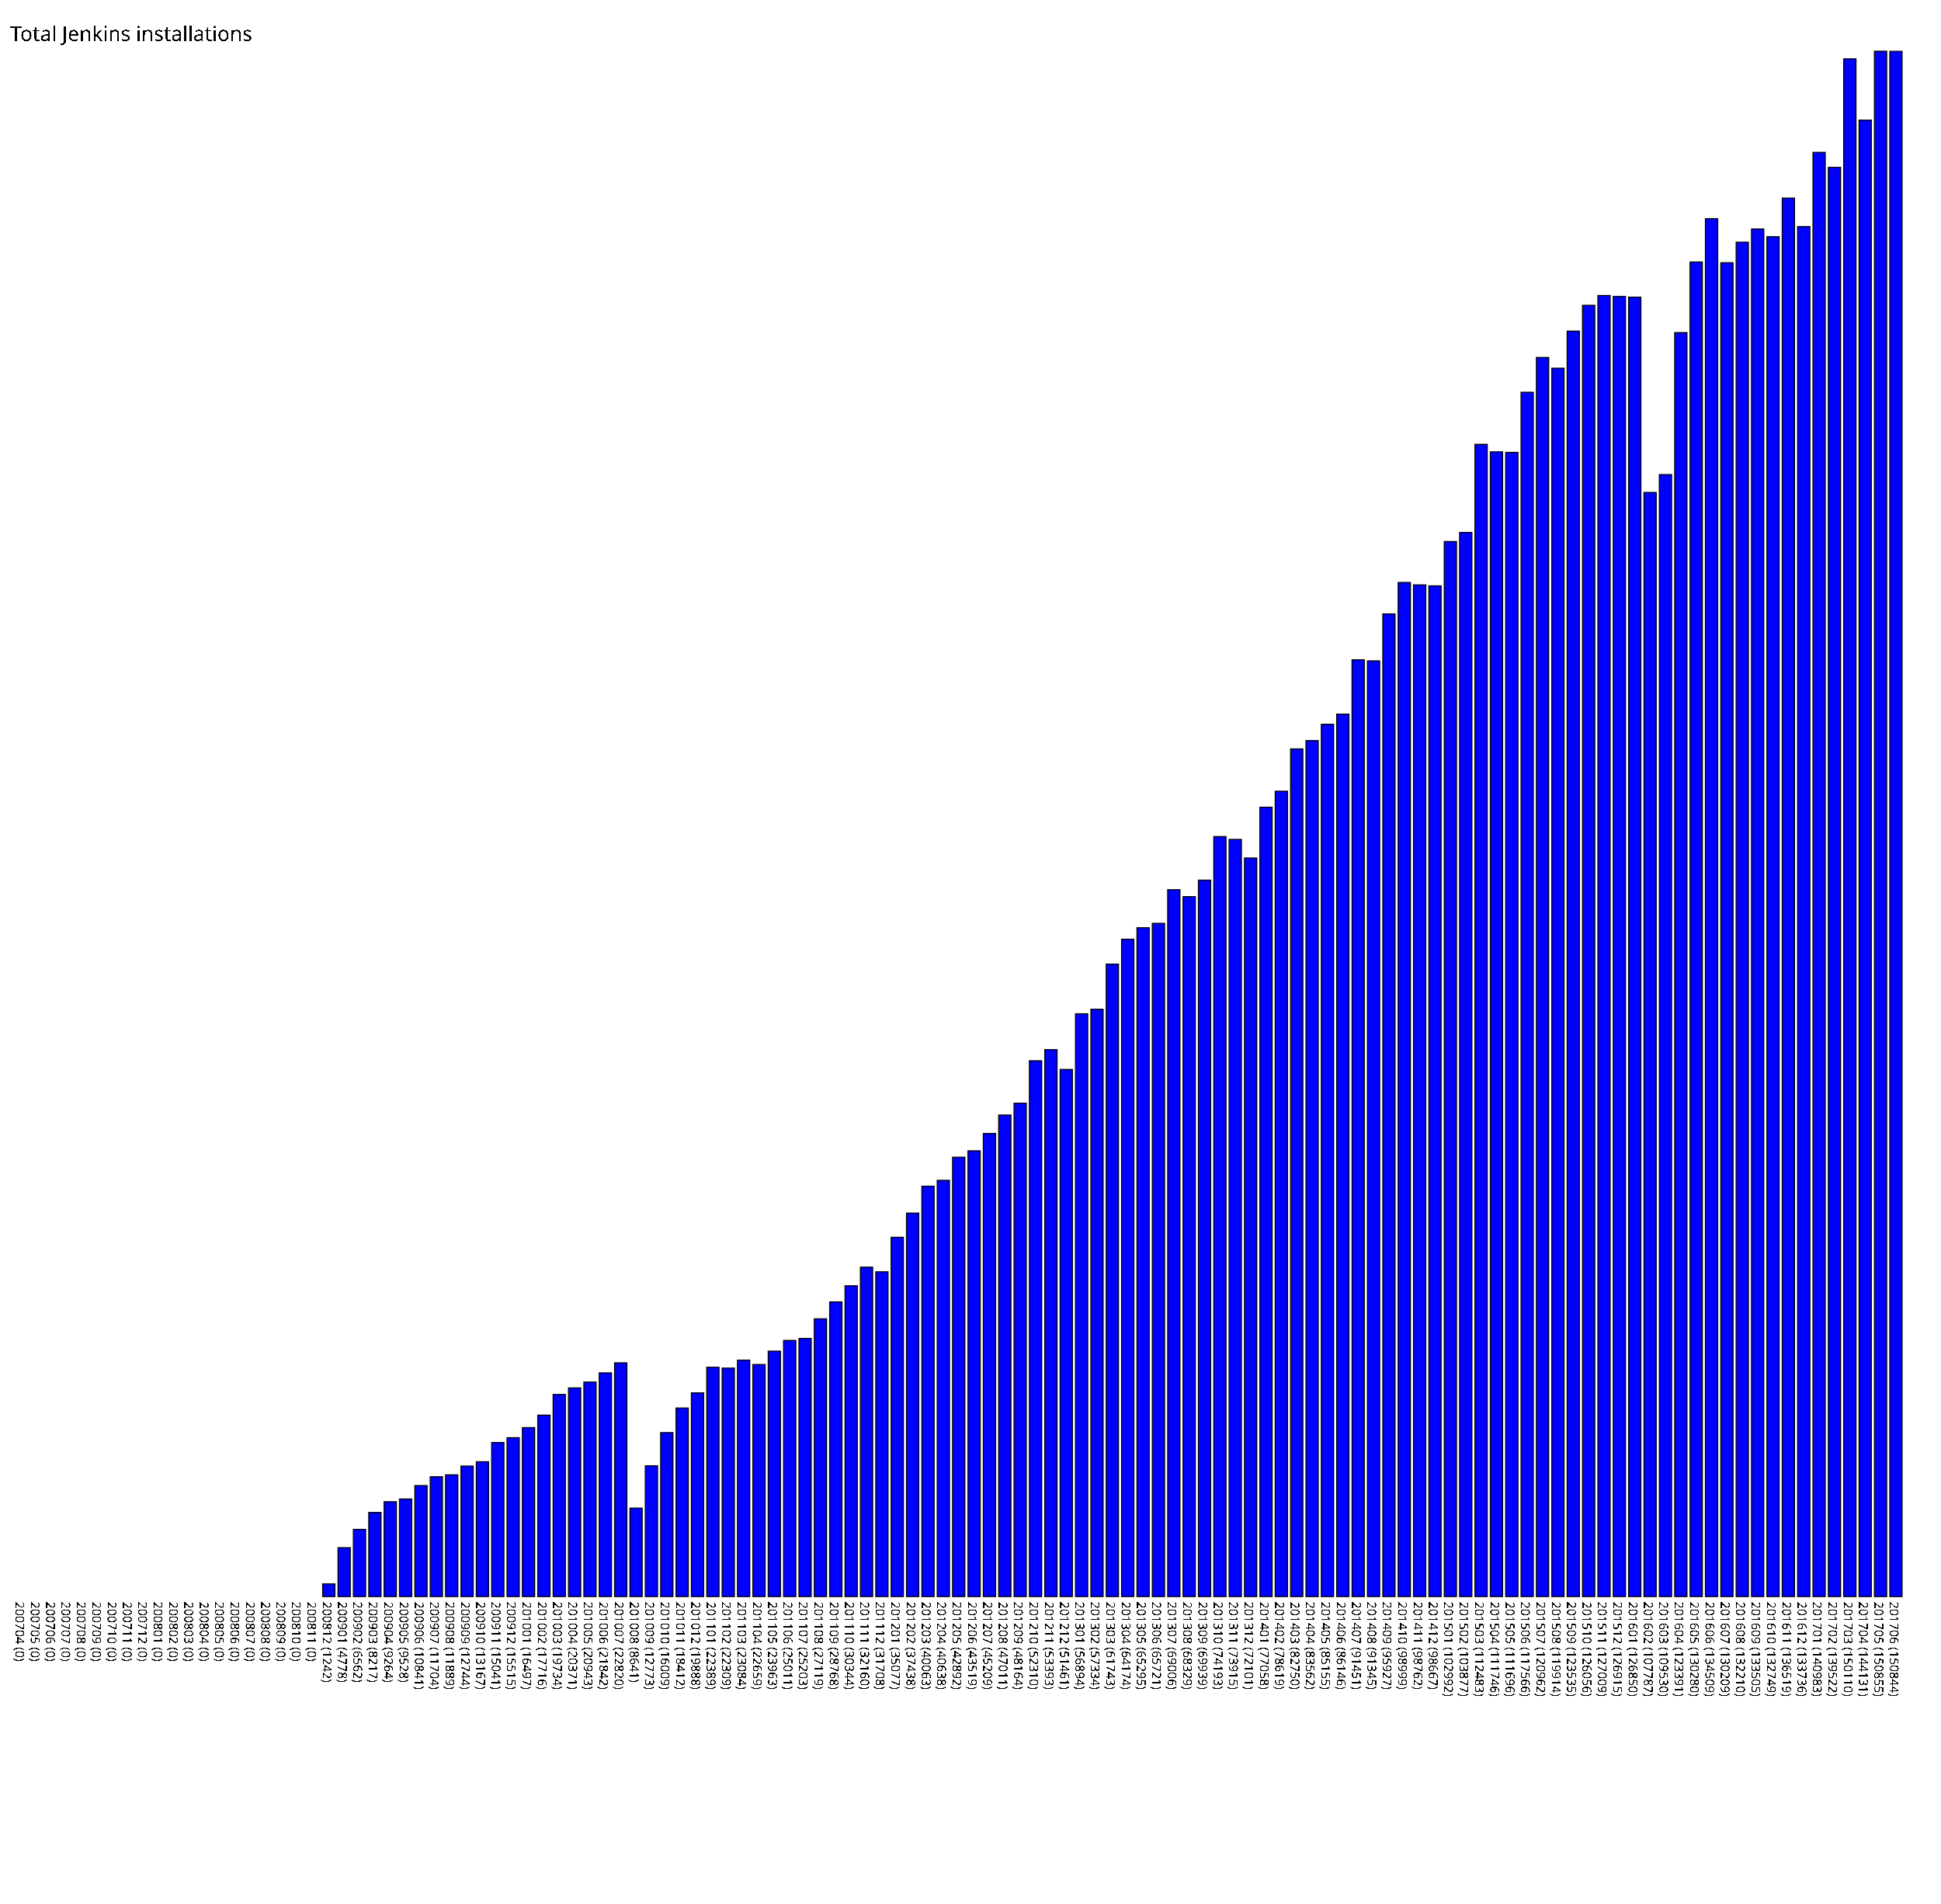
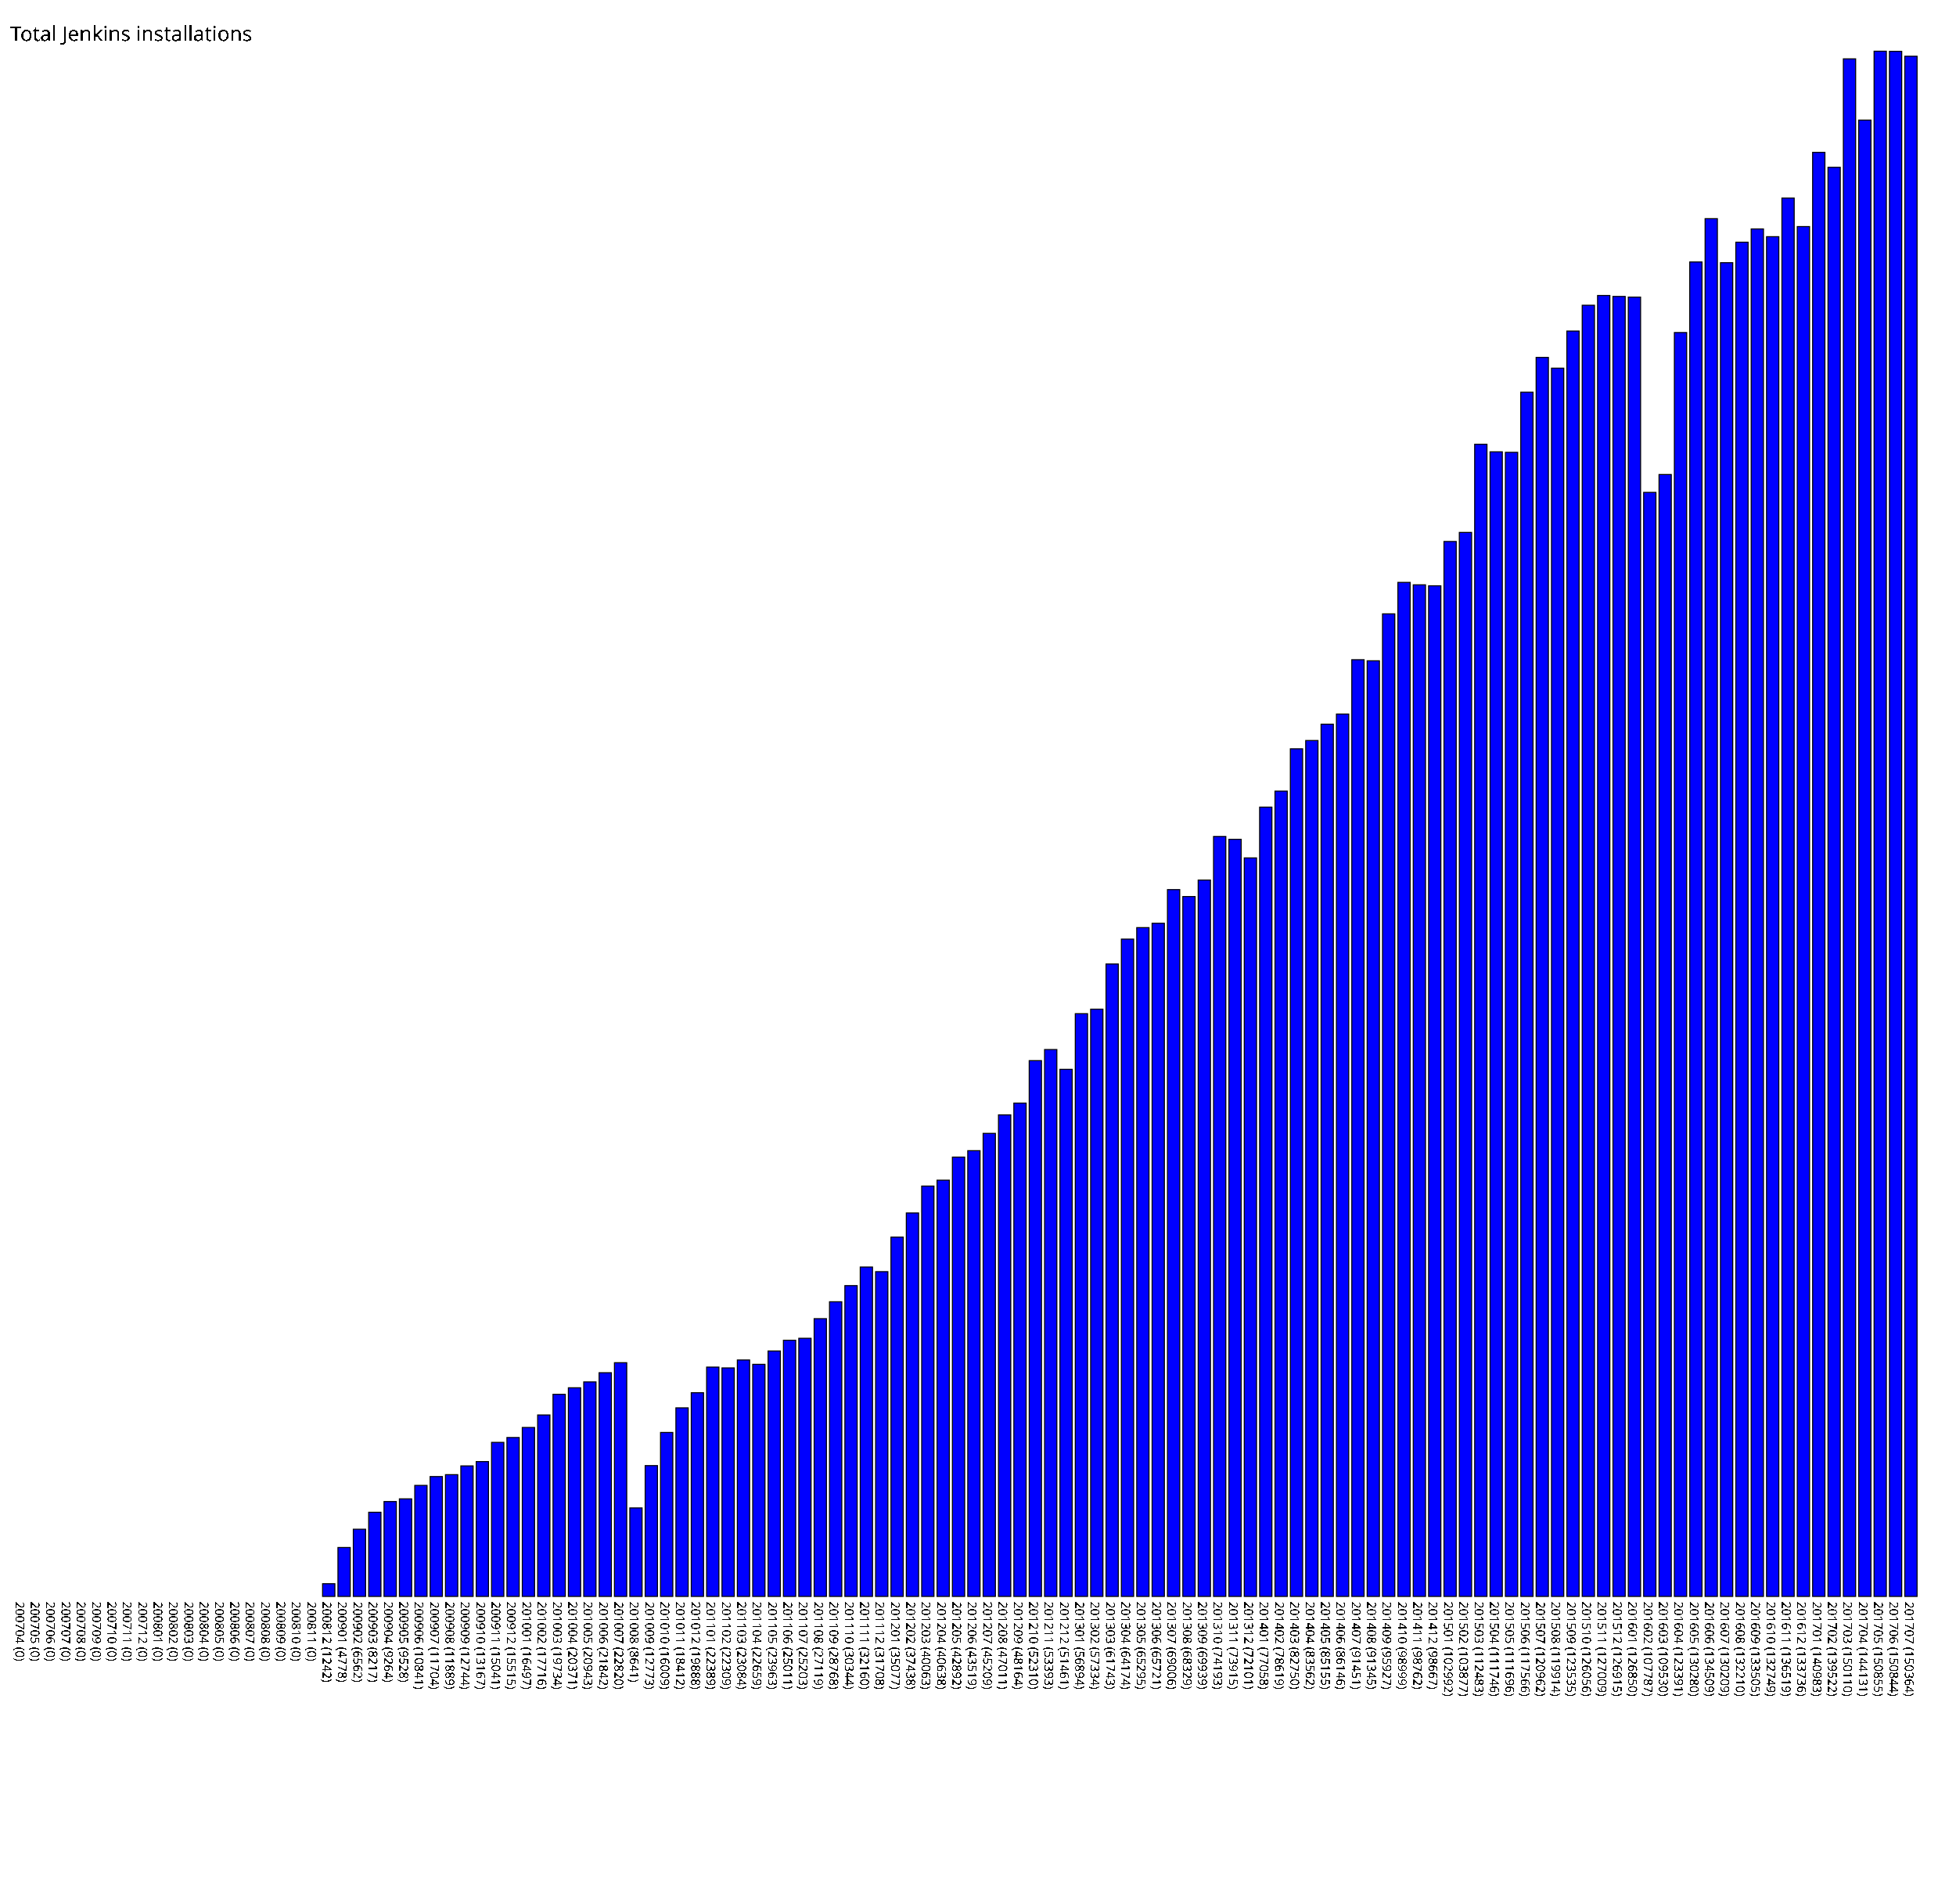
- <svg xmlns="http://www.w3.org/2000/svg" version="1.1" preserveAspectRatio="xMidYMid meet" viewBox="0 0 1895 1858.55">
+ <svg xmlns="http://www.w3.org/2000/svg" version="1.1" preserveAspectRatio="xMidYMid meet" viewBox="0 0 1910 1858.55">
  <rect fill="blue" height="0" stroke="black" width="12" x="15" y="1558.55" />
  <text x="15" y="1563.55" font-family="Tahoma" font-size="12" transform="rotate(90 15,1563.55)" text-rendering="optimizeSpeed" fill="#000000;">200704 (0)</text>
  <rect fill="blue" height="0" stroke="black" width="12" x="30" y="1558.55" />
  <text x="30" y="1563.55" font-family="Tahoma" font-size="12" transform="rotate(90 30,1563.55)" text-rendering="optimizeSpeed" fill="#000000;">200705 (0)</text>
  <rect fill="blue" height="0" stroke="black" width="12" x="45" y="1558.55" />
  <text x="45" y="1563.55" font-family="Tahoma" font-size="12" transform="rotate(90 45,1563.55)" text-rendering="optimizeSpeed" fill="#000000;">200706 (0)</text>
  <rect fill="blue" height="0" stroke="black" width="12" x="60" y="1558.55" />
  <text x="60" y="1563.55" font-family="Tahoma" font-size="12" transform="rotate(90 60,1563.55)" text-rendering="optimizeSpeed" fill="#000000;">200707 (0)</text>
  <rect fill="blue" height="0" stroke="black" width="12" x="75" y="1558.55" />
  <text x="75" y="1563.55" font-family="Tahoma" font-size="12" transform="rotate(90 75,1563.55)" text-rendering="optimizeSpeed" fill="#000000;">200708 (0)</text>
  <rect fill="blue" height="0" stroke="black" width="12" x="90" y="1558.55" />
  <text x="90" y="1563.55" font-family="Tahoma" font-size="12" transform="rotate(90 90,1563.55)" text-rendering="optimizeSpeed" fill="#000000;">200709 (0)</text>
  <rect fill="blue" height="0" stroke="black" width="12" x="105" y="1558.55" />
  <text x="105" y="1563.55" font-family="Tahoma" font-size="12" transform="rotate(90 105,1563.55)" text-rendering="optimizeSpeed" fill="#000000;">200710 (0)</text>
  <rect fill="blue" height="0" stroke="black" width="12" x="120" y="1558.55" />
  <text x="120" y="1563.55" font-family="Tahoma" font-size="12" transform="rotate(90 120,1563.55)" text-rendering="optimizeSpeed" fill="#000000;">200711 (0)</text>
  <rect fill="blue" height="0" stroke="black" width="12" x="135" y="1558.55" />
  <text x="135" y="1563.55" font-family="Tahoma" font-size="12" transform="rotate(90 135,1563.55)" text-rendering="optimizeSpeed" fill="#000000;">200712 (0)</text>
  <rect fill="blue" height="0" stroke="black" width="12" x="150" y="1558.55" />
  <text x="150" y="1563.55" font-family="Tahoma" font-size="12" transform="rotate(90 150,1563.55)" text-rendering="optimizeSpeed" fill="#000000;">200801 (0)</text>
  <rect fill="blue" height="0" stroke="black" width="12" x="165" y="1558.55" />
  <text x="165" y="1563.55" font-family="Tahoma" font-size="12" transform="rotate(90 165,1563.55)" text-rendering="optimizeSpeed" fill="#000000;">200802 (0)</text>
  <rect fill="blue" height="0" stroke="black" width="12" x="180" y="1558.55" />
  <text x="180" y="1563.55" font-family="Tahoma" font-size="12" transform="rotate(90 180,1563.55)" text-rendering="optimizeSpeed" fill="#000000;">200803 (0)</text>
  <rect fill="blue" height="0" stroke="black" width="12" x="195" y="1558.55" />
  <text x="195" y="1563.55" font-family="Tahoma" font-size="12" transform="rotate(90 195,1563.55)" text-rendering="optimizeSpeed" fill="#000000;">200804 (0)</text>
  <rect fill="blue" height="0" stroke="black" width="12" x="210" y="1558.55" />
  <text x="210" y="1563.55" font-family="Tahoma" font-size="12" transform="rotate(90 210,1563.55)" text-rendering="optimizeSpeed" fill="#000000;">200805 (0)</text>
  <rect fill="blue" height="0" stroke="black" width="12" x="225" y="1558.55" />
  <text x="225" y="1563.55" font-family="Tahoma" font-size="12" transform="rotate(90 225,1563.55)" text-rendering="optimizeSpeed" fill="#000000;">200806 (0)</text>
  <rect fill="blue" height="0" stroke="black" width="12" x="240" y="1558.55" />
  <text x="240" y="1563.55" font-family="Tahoma" font-size="12" transform="rotate(90 240,1563.55)" text-rendering="optimizeSpeed" fill="#000000;">200807 (0)</text>
  <rect fill="blue" height="0" stroke="black" width="12" x="255" y="1558.55" />
  <text x="255" y="1563.55" font-family="Tahoma" font-size="12" transform="rotate(90 255,1563.55)" text-rendering="optimizeSpeed" fill="#000000;">200808 (0)</text>
  <rect fill="blue" height="0" stroke="black" width="12" x="270" y="1558.55" />
  <text x="270" y="1563.55" font-family="Tahoma" font-size="12" transform="rotate(90 270,1563.55)" text-rendering="optimizeSpeed" fill="#000000;">200809 (0)</text>
  <rect fill="blue" height="0" stroke="black" width="12" x="285" y="1558.55" />
  <text x="285" y="1563.55" font-family="Tahoma" font-size="12" transform="rotate(90 285,1563.55)" text-rendering="optimizeSpeed" fill="#000000;">200810 (0)</text>
  <rect fill="blue" height="0" stroke="black" width="12" x="300" y="1558.55" />
  <text x="300" y="1563.55" font-family="Tahoma" font-size="12" transform="rotate(90 300,1563.55)" text-rendering="optimizeSpeed" fill="#000000;">200811 (0)</text>
  <rect fill="blue" height="12.42" stroke="black" width="12" x="315" y="1546.13" />
  <text x="315" y="1563.55" font-family="Tahoma" font-size="12" transform="rotate(90 315,1563.55)" text-rendering="optimizeSpeed" fill="#000000;">200812 (1242)</text>
  <rect fill="blue" height="47.78" stroke="black" width="12" x="330" y="1510.77" />
  <text x="330" y="1563.55" font-family="Tahoma" font-size="12" transform="rotate(90 330,1563.55)" text-rendering="optimizeSpeed" fill="#000000;">200901 (4778)</text>
  <rect fill="blue" height="65.62" stroke="black" width="12" x="345" y="1492.93" />
  <text x="345" y="1563.55" font-family="Tahoma" font-size="12" transform="rotate(90 345,1563.55)" text-rendering="optimizeSpeed" fill="#000000;">200902 (6562)</text>
  <rect fill="blue" height="82.17" stroke="black" width="12" x="360" y="1476.38" />
  <text x="360" y="1563.55" font-family="Tahoma" font-size="12" transform="rotate(90 360,1563.55)" text-rendering="optimizeSpeed" fill="#000000;">200903 (8217)</text>
  <rect fill="blue" height="92.64" stroke="black" width="12" x="375" y="1465.91" />
  <text x="375" y="1563.55" font-family="Tahoma" font-size="12" transform="rotate(90 375,1563.55)" text-rendering="optimizeSpeed" fill="#000000;">200904 (9264)</text>
  <rect fill="blue" height="95.28" stroke="black" width="12" x="390" y="1463.27" />
  <text x="390" y="1563.55" font-family="Tahoma" font-size="12" transform="rotate(90 390,1563.55)" text-rendering="optimizeSpeed" fill="#000000;">200905 (9528)</text>
  <rect fill="blue" height="108.41" stroke="black" width="12" x="405" y="1450.14" />
  <text x="405" y="1563.55" font-family="Tahoma" font-size="12" transform="rotate(90 405,1563.55)" text-rendering="optimizeSpeed" fill="#000000;">200906 (10841)</text>
  <rect fill="blue" height="117.04" stroke="black" width="12" x="420" y="1441.51" />
  <text x="420" y="1563.55" font-family="Tahoma" font-size="12" transform="rotate(90 420,1563.55)" text-rendering="optimizeSpeed" fill="#000000;">200907 (11704)</text>
  <rect fill="blue" height="118.89" stroke="black" width="12" x="435" y="1439.66" />
  <text x="435" y="1563.55" font-family="Tahoma" font-size="12" transform="rotate(90 435,1563.55)" text-rendering="optimizeSpeed" fill="#000000;">200908 (11889)</text>
  <rect fill="blue" height="127.44" stroke="black" width="12" x="450" y="1431.11" />
  <text x="450" y="1563.55" font-family="Tahoma" font-size="12" transform="rotate(90 450,1563.55)" text-rendering="optimizeSpeed" fill="#000000;">200909 (12744)</text>
  <rect fill="blue" height="131.67" stroke="black" width="12" x="465" y="1426.88" />
  <text x="465" y="1563.55" font-family="Tahoma" font-size="12" transform="rotate(90 465,1563.55)" text-rendering="optimizeSpeed" fill="#000000;">200910 (13167)</text>
  <rect fill="blue" height="150.41" stroke="black" width="12" x="480" y="1408.14" />
  <text x="480" y="1563.55" font-family="Tahoma" font-size="12" transform="rotate(90 480,1563.55)" text-rendering="optimizeSpeed" fill="#000000;">200911 (15041)</text>
  <rect fill="blue" height="155.15" stroke="black" width="12" x="495" y="1403.40" />
  <text x="495" y="1563.55" font-family="Tahoma" font-size="12" transform="rotate(90 495,1563.55)" text-rendering="optimizeSpeed" fill="#000000;">200912 (15515)</text>
  <rect fill="blue" height="164.97" stroke="black" width="12" x="510" y="1393.58" />
  <text x="510" y="1563.55" font-family="Tahoma" font-size="12" transform="rotate(90 510,1563.55)" text-rendering="optimizeSpeed" fill="#000000;">201001 (16497)</text>
  <rect fill="blue" height="177.16" stroke="black" width="12" x="525" y="1381.39" />
  <text x="525" y="1563.55" font-family="Tahoma" font-size="12" transform="rotate(90 525,1563.55)" text-rendering="optimizeSpeed" fill="#000000;">201002 (17716)</text>
  <rect fill="blue" height="197.34" stroke="black" width="12" x="540" y="1361.21" />
  <text x="540" y="1563.55" font-family="Tahoma" font-size="12" transform="rotate(90 540,1563.55)" text-rendering="optimizeSpeed" fill="#000000;">201003 (19734)</text>
  <rect fill="blue" height="203.71" stroke="black" width="12" x="555" y="1354.84" />
  <text x="555" y="1563.55" font-family="Tahoma" font-size="12" transform="rotate(90 555,1563.55)" text-rendering="optimizeSpeed" fill="#000000;">201004 (20371)</text>
  <rect fill="blue" height="209.43" stroke="black" width="12" x="570" y="1349.12" />
  <text x="570" y="1563.55" font-family="Tahoma" font-size="12" transform="rotate(90 570,1563.55)" text-rendering="optimizeSpeed" fill="#000000;">201005 (20943)</text>
  <rect fill="blue" height="218.42" stroke="black" width="12" x="585" y="1340.13" />
  <text x="585" y="1563.55" font-family="Tahoma" font-size="12" transform="rotate(90 585,1563.55)" text-rendering="optimizeSpeed" fill="#000000;">201006 (21842)</text>
  <rect fill="blue" height="228.2" stroke="black" width="12" x="600" y="1330.35" />
  <text x="600" y="1563.55" font-family="Tahoma" font-size="12" transform="rotate(90 600,1563.55)" text-rendering="optimizeSpeed" fill="#000000;">201007 (22820)</text>
  <rect fill="blue" height="86.41" stroke="black" width="12" x="615" y="1472.14" />
  <text x="615" y="1563.55" font-family="Tahoma" font-size="12" transform="rotate(90 615,1563.55)" text-rendering="optimizeSpeed" fill="#000000;">201008 (8641)</text>
  <rect fill="blue" height="127.73" stroke="black" width="12" x="630" y="1430.82" />
  <text x="630" y="1563.55" font-family="Tahoma" font-size="12" transform="rotate(90 630,1563.55)" text-rendering="optimizeSpeed" fill="#000000;">201009 (12773)</text>
  <rect fill="blue" height="160.09" stroke="black" width="12" x="645" y="1398.46" />
  <text x="645" y="1563.55" font-family="Tahoma" font-size="12" transform="rotate(90 645,1563.55)" text-rendering="optimizeSpeed" fill="#000000;">201010 (16009)</text>
  <rect fill="blue" height="184.12" stroke="black" width="12" x="660" y="1374.43" />
  <text x="660" y="1563.55" font-family="Tahoma" font-size="12" transform="rotate(90 660,1563.55)" text-rendering="optimizeSpeed" fill="#000000;">201011 (18412)</text>
  <rect fill="blue" height="198.88" stroke="black" width="12" x="675" y="1359.67" />
  <text x="675" y="1563.55" font-family="Tahoma" font-size="12" transform="rotate(90 675,1563.55)" text-rendering="optimizeSpeed" fill="#000000;">201012 (19888)</text>
  <rect fill="blue" height="223.89" stroke="black" width="12" x="690" y="1334.66" />
  <text x="690" y="1563.55" font-family="Tahoma" font-size="12" transform="rotate(90 690,1563.55)" text-rendering="optimizeSpeed" fill="#000000;">201101 (22389)</text>
  <rect fill="blue" height="223.09" stroke="black" width="12" x="705" y="1335.46" />
  <text x="705" y="1563.55" font-family="Tahoma" font-size="12" transform="rotate(90 705,1563.55)" text-rendering="optimizeSpeed" fill="#000000;">201102 (22309)</text>
  <rect fill="blue" height="230.84" stroke="black" width="12" x="720" y="1327.71" />
  <text x="720" y="1563.55" font-family="Tahoma" font-size="12" transform="rotate(90 720,1563.55)" text-rendering="optimizeSpeed" fill="#000000;">201103 (23084)</text>
  <rect fill="blue" height="226.59" stroke="black" width="12" x="735" y="1331.96" />
  <text x="735" y="1563.55" font-family="Tahoma" font-size="12" transform="rotate(90 735,1563.55)" text-rendering="optimizeSpeed" fill="#000000;">201104 (22659)</text>
  <rect fill="blue" height="239.63" stroke="black" width="12" x="750" y="1318.92" />
  <text x="750" y="1563.55" font-family="Tahoma" font-size="12" transform="rotate(90 750,1563.55)" text-rendering="optimizeSpeed" fill="#000000;">201105 (23963)</text>
  <rect fill="blue" height="250.11" stroke="black" width="12" x="765" y="1308.44" />
  <text x="765" y="1563.55" font-family="Tahoma" font-size="12" transform="rotate(90 765,1563.55)" text-rendering="optimizeSpeed" fill="#000000;">201106 (25011)</text>
  <rect fill="blue" height="252.03" stroke="black" width="12" x="780" y="1306.52" />
  <text x="780" y="1563.55" font-family="Tahoma" font-size="12" transform="rotate(90 780,1563.55)" text-rendering="optimizeSpeed" fill="#000000;">201107 (25203)</text>
  <rect fill="blue" height="271.19" stroke="black" width="12" x="795" y="1287.36" />
  <text x="795" y="1563.55" font-family="Tahoma" font-size="12" transform="rotate(90 795,1563.55)" text-rendering="optimizeSpeed" fill="#000000;">201108 (27119)</text>
  <rect fill="blue" height="287.68" stroke="black" width="12" x="810" y="1270.87" />
  <text x="810" y="1563.55" font-family="Tahoma" font-size="12" transform="rotate(90 810,1563.55)" text-rendering="optimizeSpeed" fill="#000000;">201109 (28768)</text>
  <rect fill="blue" height="303.44" stroke="black" width="12" x="825" y="1255.11" />
  <text x="825" y="1563.55" font-family="Tahoma" font-size="12" transform="rotate(90 825,1563.55)" text-rendering="optimizeSpeed" fill="#000000;">201110 (30344)</text>
  <rect fill="blue" height="321.6" stroke="black" width="12" x="840" y="1236.95" />
  <text x="840" y="1563.55" font-family="Tahoma" font-size="12" transform="rotate(90 840,1563.55)" text-rendering="optimizeSpeed" fill="#000000;">201111 (32160)</text>
  <rect fill="blue" height="317.08" stroke="black" width="12" x="855" y="1241.47" />
  <text x="855" y="1563.55" font-family="Tahoma" font-size="12" transform="rotate(90 855,1563.55)" text-rendering="optimizeSpeed" fill="#000000;">201112 (31708)</text>
  <rect fill="blue" height="350.77" stroke="black" width="12" x="870" y="1207.78" />
  <text x="870" y="1563.55" font-family="Tahoma" font-size="12" transform="rotate(90 870,1563.55)" text-rendering="optimizeSpeed" fill="#000000;">201201 (35077)</text>
  <rect fill="blue" height="374.38" stroke="black" width="12" x="885" y="1184.17" />
  <text x="885" y="1563.55" font-family="Tahoma" font-size="12" transform="rotate(90 885,1563.55)" text-rendering="optimizeSpeed" fill="#000000;">201202 (37438)</text>
  <rect fill="blue" height="400.63" stroke="black" width="12" x="900" y="1157.92" />
  <text x="900" y="1563.55" font-family="Tahoma" font-size="12" transform="rotate(90 900,1563.55)" text-rendering="optimizeSpeed" fill="#000000;">201203 (40063)</text>
  <rect fill="blue" height="406.38" stroke="black" width="12" x="915" y="1152.17" />
  <text x="915" y="1563.55" font-family="Tahoma" font-size="12" transform="rotate(90 915,1563.55)" text-rendering="optimizeSpeed" fill="#000000;">201204 (40638)</text>
  <rect fill="blue" height="428.92" stroke="black" width="12" x="930" y="1129.63" />
  <text x="930" y="1563.55" font-family="Tahoma" font-size="12" transform="rotate(90 930,1563.55)" text-rendering="optimizeSpeed" fill="#000000;">201205 (42892)</text>
  <rect fill="blue" height="435.19" stroke="black" width="12" x="945" y="1123.36" />
  <text x="945" y="1563.55" font-family="Tahoma" font-size="12" transform="rotate(90 945,1563.55)" text-rendering="optimizeSpeed" fill="#000000;">201206 (43519)</text>
  <rect fill="blue" height="452.09" stroke="black" width="12" x="960" y="1106.46" />
  <text x="960" y="1563.55" font-family="Tahoma" font-size="12" transform="rotate(90 960,1563.55)" text-rendering="optimizeSpeed" fill="#000000;">201207 (45209)</text>
  <rect fill="blue" height="470.11" stroke="black" width="12" x="975" y="1088.44" />
  <text x="975" y="1563.55" font-family="Tahoma" font-size="12" transform="rotate(90 975,1563.55)" text-rendering="optimizeSpeed" fill="#000000;">201208 (47011)</text>
  <rect fill="blue" height="481.64" stroke="black" width="12" x="990" y="1076.91" />
  <text x="990" y="1563.55" font-family="Tahoma" font-size="12" transform="rotate(90 990,1563.55)" text-rendering="optimizeSpeed" fill="#000000;">201209 (48164)</text>
  <rect fill="blue" height="523.1" stroke="black" width="12" x="1005" y="1035.45" />
  <text x="1005" y="1563.55" font-family="Tahoma" font-size="12" transform="rotate(90 1005,1563.55)" text-rendering="optimizeSpeed" fill="#000000;">201210 (52310)</text>
  <rect fill="blue" height="533.93" stroke="black" width="12" x="1020" y="1024.62" />
  <text x="1020" y="1563.55" font-family="Tahoma" font-size="12" transform="rotate(90 1020,1563.55)" text-rendering="optimizeSpeed" fill="#000000;">201211 (53393)</text>
  <rect fill="blue" height="514.61" stroke="black" width="12" x="1035" y="1043.94" />
  <text x="1035" y="1563.55" font-family="Tahoma" font-size="12" transform="rotate(90 1035,1563.55)" text-rendering="optimizeSpeed" fill="#000000;">201212 (51461)</text>
  <rect fill="blue" height="568.94" stroke="black" width="12" x="1050" y="989.61" />
  <text x="1050" y="1563.55" font-family="Tahoma" font-size="12" transform="rotate(90 1050,1563.55)" text-rendering="optimizeSpeed" fill="#000000;">201301 (56894)</text>
  <rect fill="blue" height="573.34" stroke="black" width="12" x="1065" y="985.21" />
  <text x="1065" y="1563.55" font-family="Tahoma" font-size="12" transform="rotate(90 1065,1563.55)" text-rendering="optimizeSpeed" fill="#000000;">201302 (57334)</text>
  <rect fill="blue" height="617.43" stroke="black" width="12" x="1080" y="941.12" />
  <text x="1080" y="1563.55" font-family="Tahoma" font-size="12" transform="rotate(90 1080,1563.55)" text-rendering="optimizeSpeed" fill="#000000;">201303 (61743)</text>
  <rect fill="blue" height="641.74" stroke="black" width="12" x="1095" y="916.81" />
  <text x="1095" y="1563.55" font-family="Tahoma" font-size="12" transform="rotate(90 1095,1563.55)" text-rendering="optimizeSpeed" fill="#000000;">201304 (64174)</text>
  <rect fill="blue" height="652.95" stroke="black" width="12" x="1110" y="905.60" />
  <text x="1110" y="1563.55" font-family="Tahoma" font-size="12" transform="rotate(90 1110,1563.55)" text-rendering="optimizeSpeed" fill="#000000;">201305 (65295)</text>
  <rect fill="blue" height="657.21" stroke="black" width="12" x="1125" y="901.34" />
  <text x="1125" y="1563.55" font-family="Tahoma" font-size="12" transform="rotate(90 1125,1563.55)" text-rendering="optimizeSpeed" fill="#000000;">201306 (65721)</text>
  <rect fill="blue" height="690.06" stroke="black" width="12" x="1140" y="868.49" />
  <text x="1140" y="1563.55" font-family="Tahoma" font-size="12" transform="rotate(90 1140,1563.55)" text-rendering="optimizeSpeed" fill="#000000;">201307 (69006)</text>
  <rect fill="blue" height="683.29" stroke="black" width="12" x="1155" y="875.26" />
  <text x="1155" y="1563.55" font-family="Tahoma" font-size="12" transform="rotate(90 1155,1563.55)" text-rendering="optimizeSpeed" fill="#000000;">201308 (68329)</text>
  <rect fill="blue" height="699.39" stroke="black" width="12" x="1170" y="859.16" />
  <text x="1170" y="1563.55" font-family="Tahoma" font-size="12" transform="rotate(90 1170,1563.55)" text-rendering="optimizeSpeed" fill="#000000;">201309 (69939)</text>
  <rect fill="blue" height="741.93" stroke="black" width="12" x="1185" y="816.62" />
  <text x="1185" y="1563.55" font-family="Tahoma" font-size="12" transform="rotate(90 1185,1563.55)" text-rendering="optimizeSpeed" fill="#000000;">201310 (74193)</text>
  <rect fill="blue" height="739.15" stroke="black" width="12" x="1200" y="819.40" />
  <text x="1200" y="1563.55" font-family="Tahoma" font-size="12" transform="rotate(90 1200,1563.55)" text-rendering="optimizeSpeed" fill="#000000;">201311 (73915)</text>
  <rect fill="blue" height="721.01" stroke="black" width="12" x="1215" y="837.54" />
  <text x="1215" y="1563.55" font-family="Tahoma" font-size="12" transform="rotate(90 1215,1563.55)" text-rendering="optimizeSpeed" fill="#000000;">201312 (72101)</text>
  <rect fill="blue" height="770.58" stroke="black" width="12" x="1230" y="787.97" />
  <text x="1230" y="1563.55" font-family="Tahoma" font-size="12" transform="rotate(90 1230,1563.55)" text-rendering="optimizeSpeed" fill="#000000;">201401 (77058)</text>
  <rect fill="blue" height="786.19" stroke="black" width="12" x="1245" y="772.36" />
  <text x="1245" y="1563.55" font-family="Tahoma" font-size="12" transform="rotate(90 1245,1563.55)" text-rendering="optimizeSpeed" fill="#000000;">201402 (78619)</text>
  <rect fill="blue" height="827.5" stroke="black" width="12" x="1260" y="731.05" />
  <text x="1260" y="1563.55" font-family="Tahoma" font-size="12" transform="rotate(90 1260,1563.55)" text-rendering="optimizeSpeed" fill="#000000;">201403 (82750)</text>
  <rect fill="blue" height="835.62" stroke="black" width="12" x="1275" y="722.93" />
  <text x="1275" y="1563.55" font-family="Tahoma" font-size="12" transform="rotate(90 1275,1563.55)" text-rendering="optimizeSpeed" fill="#000000;">201404 (83562)</text>
  <rect fill="blue" height="851.55" stroke="black" width="12" x="1290" y="707.00" />
  <text x="1290" y="1563.55" font-family="Tahoma" font-size="12" transform="rotate(90 1290,1563.55)" text-rendering="optimizeSpeed" fill="#000000;">201405 (85155)</text>
  <rect fill="blue" height="861.46" stroke="black" width="12" x="1305" y="697.09" />
  <text x="1305" y="1563.55" font-family="Tahoma" font-size="12" transform="rotate(90 1305,1563.55)" text-rendering="optimizeSpeed" fill="#000000;">201406 (86146)</text>
  <rect fill="blue" height="914.51" stroke="black" width="12" x="1320" y="644.04" />
  <text x="1320" y="1563.55" font-family="Tahoma" font-size="12" transform="rotate(90 1320,1563.55)" text-rendering="optimizeSpeed" fill="#000000;">201407 (91451)</text>
  <rect fill="blue" height="913.45" stroke="black" width="12" x="1335" y="645.10" />
  <text x="1335" y="1563.55" font-family="Tahoma" font-size="12" transform="rotate(90 1335,1563.55)" text-rendering="optimizeSpeed" fill="#000000;">201408 (91345)</text>
  <rect fill="blue" height="959.27" stroke="black" width="12" x="1350" y="599.28" />
  <text x="1350" y="1563.55" font-family="Tahoma" font-size="12" transform="rotate(90 1350,1563.55)" text-rendering="optimizeSpeed" fill="#000000;">201409 (95927)</text>
  <rect fill="blue" height="989.99" stroke="black" width="12" x="1365" y="568.56" />
  <text x="1365" y="1563.55" font-family="Tahoma" font-size="12" transform="rotate(90 1365,1563.55)" text-rendering="optimizeSpeed" fill="#000000;">201410 (98999)</text>
  <rect fill="blue" height="987.62" stroke="black" width="12" x="1380" y="570.93" />
  <text x="1380" y="1563.55" font-family="Tahoma" font-size="12" transform="rotate(90 1380,1563.55)" text-rendering="optimizeSpeed" fill="#000000;">201411 (98762)</text>
  <rect fill="blue" height="986.67" stroke="black" width="12" x="1395" y="571.88" />
  <text x="1395" y="1563.55" font-family="Tahoma" font-size="12" transform="rotate(90 1395,1563.55)" text-rendering="optimizeSpeed" fill="#000000;">201412 (98667)</text>
  <rect fill="blue" height="1029.92" stroke="black" width="12" x="1410" y="528.63" />
  <text x="1410" y="1563.55" font-family="Tahoma" font-size="12" transform="rotate(90 1410,1563.55)" text-rendering="optimizeSpeed" fill="#000000;">201501 (102992)</text>
  <rect fill="blue" height="1038.77" stroke="black" width="12" x="1425" y="519.78" />
  <text x="1425" y="1563.55" font-family="Tahoma" font-size="12" transform="rotate(90 1425,1563.55)" text-rendering="optimizeSpeed" fill="#000000;">201502 (103877)</text>
  <rect fill="blue" height="1124.83" stroke="black" width="12" x="1440" y="433.72" />
  <text x="1440" y="1563.55" font-family="Tahoma" font-size="12" transform="rotate(90 1440,1563.55)" text-rendering="optimizeSpeed" fill="#000000;">201503 (112483)</text>
  <rect fill="blue" height="1117.46" stroke="black" width="12" x="1455" y="441.09" />
  <text x="1455" y="1563.55" font-family="Tahoma" font-size="12" transform="rotate(90 1455,1563.55)" text-rendering="optimizeSpeed" fill="#000000;">201504 (111746)</text>
  <rect fill="blue" height="1116.96" stroke="black" width="12" x="1470" y="441.59" />
  <text x="1470" y="1563.55" font-family="Tahoma" font-size="12" transform="rotate(90 1470,1563.55)" text-rendering="optimizeSpeed" fill="#000000;">201505 (111696)</text>
  <rect fill="blue" height="1175.66" stroke="black" width="12" x="1485" y="382.89" />
  <text x="1485" y="1563.55" font-family="Tahoma" font-size="12" transform="rotate(90 1485,1563.55)" text-rendering="optimizeSpeed" fill="#000000;">201506 (117566)</text>
  <rect fill="blue" height="1209.62" stroke="black" width="12" x="1500" y="348.93" />
  <text x="1500" y="1563.55" font-family="Tahoma" font-size="12" transform="rotate(90 1500,1563.55)" text-rendering="optimizeSpeed" fill="#000000;">201507 (120962)</text>
  <rect fill="blue" height="1199.14" stroke="black" width="12" x="1515" y="359.41" />
  <text x="1515" y="1563.55" font-family="Tahoma" font-size="12" transform="rotate(90 1515,1563.55)" text-rendering="optimizeSpeed" fill="#000000;">201508 (119914)</text>
  <rect fill="blue" height="1235.35" stroke="black" width="12" x="1530" y="323.20" />
  <text x="1530" y="1563.55" font-family="Tahoma" font-size="12" transform="rotate(90 1530,1563.55)" text-rendering="optimizeSpeed" fill="#000000;">201509 (123535)</text>
  <rect fill="blue" height="1260.56" stroke="black" width="12" x="1545" y="297.99" />
  <text x="1545" y="1563.55" font-family="Tahoma" font-size="12" transform="rotate(90 1545,1563.55)" text-rendering="optimizeSpeed" fill="#000000;">201510 (126056)</text>
  <rect fill="blue" height="1270.09" stroke="black" width="12" x="1560" y="288.46" />
  <text x="1560" y="1563.55" font-family="Tahoma" font-size="12" transform="rotate(90 1560,1563.55)" text-rendering="optimizeSpeed" fill="#000000;">201511 (127009)</text>
  <rect fill="blue" height="1269.15" stroke="black" width="12" x="1575" y="289.40" />
  <text x="1575" y="1563.55" font-family="Tahoma" font-size="12" transform="rotate(90 1575,1563.55)" text-rendering="optimizeSpeed" fill="#000000;">201512 (126915)</text>
  <rect fill="blue" height="1268.5" stroke="black" width="12" x="1590" y="290.05" />
  <text x="1590" y="1563.55" font-family="Tahoma" font-size="12" transform="rotate(90 1590,1563.55)" text-rendering="optimizeSpeed" fill="#000000;">201601 (126850)</text>
  <rect fill="blue" height="1077.87" stroke="black" width="12" x="1605" y="480.68" />
  <text x="1605" y="1563.55" font-family="Tahoma" font-size="12" transform="rotate(90 1605,1563.55)" text-rendering="optimizeSpeed" fill="#000000;">201602 (107787)</text>
  <rect fill="blue" height="1095.3" stroke="black" width="12" x="1620" y="463.25" />
  <text x="1620" y="1563.55" font-family="Tahoma" font-size="12" transform="rotate(90 1620,1563.55)" text-rendering="optimizeSpeed" fill="#000000;">201603 (109530)</text>
  <rect fill="blue" height="1233.91" stroke="black" width="12" x="1635" y="324.64" />
  <text x="1635" y="1563.55" font-family="Tahoma" font-size="12" transform="rotate(90 1635,1563.55)" text-rendering="optimizeSpeed" fill="#000000;">201604 (123391)</text>
  <rect fill="blue" height="1302.8" stroke="black" width="12" x="1650" y="255.75" />
  <text x="1650" y="1563.55" font-family="Tahoma" font-size="12" transform="rotate(90 1650,1563.55)" text-rendering="optimizeSpeed" fill="#000000;">201605 (130280)</text>
  <rect fill="blue" height="1345.09" stroke="black" width="12" x="1665" y="213.46" />
  <text x="1665" y="1563.55" font-family="Tahoma" font-size="12" transform="rotate(90 1665,1563.55)" text-rendering="optimizeSpeed" fill="#000000;">201606 (134509)</text>
  <rect fill="blue" height="1302.09" stroke="black" width="12" x="1680" y="256.46" />
  <text x="1680" y="1563.55" font-family="Tahoma" font-size="12" transform="rotate(90 1680,1563.55)" text-rendering="optimizeSpeed" fill="#000000;">201607 (130209)</text>
  <rect fill="blue" height="1322.1" stroke="black" width="12" x="1695" y="236.45" />
  <text x="1695" y="1563.55" font-family="Tahoma" font-size="12" transform="rotate(90 1695,1563.55)" text-rendering="optimizeSpeed" fill="#000000;">201608 (132210)</text>
  <rect fill="blue" height="1335.05" stroke="black" width="12" x="1710" y="223.50" />
  <text x="1710" y="1563.55" font-family="Tahoma" font-size="12" transform="rotate(90 1710,1563.55)" text-rendering="optimizeSpeed" fill="#000000;">201609 (133505)</text>
  <rect fill="blue" height="1327.49" stroke="black" width="12" x="1725" y="231.06" />
  <text x="1725" y="1563.55" font-family="Tahoma" font-size="12" transform="rotate(90 1725,1563.55)" text-rendering="optimizeSpeed" fill="#000000;">201610 (132749)</text>
  <rect fill="blue" height="1365.19" stroke="black" width="12" x="1740" y="193.36" />
  <text x="1740" y="1563.55" font-family="Tahoma" font-size="12" transform="rotate(90 1740,1563.55)" text-rendering="optimizeSpeed" fill="#000000;">201611 (136519)</text>
  <rect fill="blue" height="1337.36" stroke="black" width="12" x="1755" y="221.19" />
  <text x="1755" y="1563.55" font-family="Tahoma" font-size="12" transform="rotate(90 1755,1563.55)" text-rendering="optimizeSpeed" fill="#000000;">201612 (133736)</text>
  <rect fill="blue" height="1409.83" stroke="black" width="12" x="1770" y="148.72" />
  <text x="1770" y="1563.55" font-family="Tahoma" font-size="12" transform="rotate(90 1770,1563.55)" text-rendering="optimizeSpeed" fill="#000000;">201701 (140983)</text>
  <rect fill="blue" height="1395.22" stroke="black" width="12" x="1785" y="163.33" />
  <text x="1785" y="1563.55" font-family="Tahoma" font-size="12" transform="rotate(90 1785,1563.55)" text-rendering="optimizeSpeed" fill="#000000;">201702 (139522)</text>
  <rect fill="blue" height="1501.1" stroke="black" width="12" x="1800" y="57.45" />
  <text x="1800" y="1563.55" font-family="Tahoma" font-size="12" transform="rotate(90 1800,1563.55)" text-rendering="optimizeSpeed" fill="#000000;">201703 (150110)</text>
  <rect fill="blue" height="1441.31" stroke="black" width="12" x="1815" y="117.24" />
  <text x="1815" y="1563.55" font-family="Tahoma" font-size="12" transform="rotate(90 1815,1563.55)" text-rendering="optimizeSpeed" fill="#000000;">201704 (144131)</text>
  <rect fill="blue" height="1508.55" stroke="black" width="12" x="1830" y="50.00" />
  <text x="1830" y="1563.55" font-family="Tahoma" font-size="12" transform="rotate(90 1830,1563.55)" text-rendering="optimizeSpeed" fill="#000000;">201705 (150855)</text>
  <rect fill="blue" height="1508.44" stroke="black" width="12" x="1845" y="50.11" />
  <text x="1845" y="1563.55" font-family="Tahoma" font-size="12" transform="rotate(90 1845,1563.55)" text-rendering="optimizeSpeed" fill="#000000;">201706 (150844)</text>
+   <rect fill="blue" height="1503.64" stroke="black" width="12" x="1860" y="54.91" />
+   <text x="1860" y="1563.55" font-family="Tahoma" font-size="12" transform="rotate(90 1860,1563.55)" text-rendering="optimizeSpeed" fill="#000000;">201707 (150364)</text>
  <text x="10" y="40" font-family="Tahoma" font-size="20" text-rendering="optimizeSpeed" fill="#000000;">Total Jenkins installations</text>
</svg>
